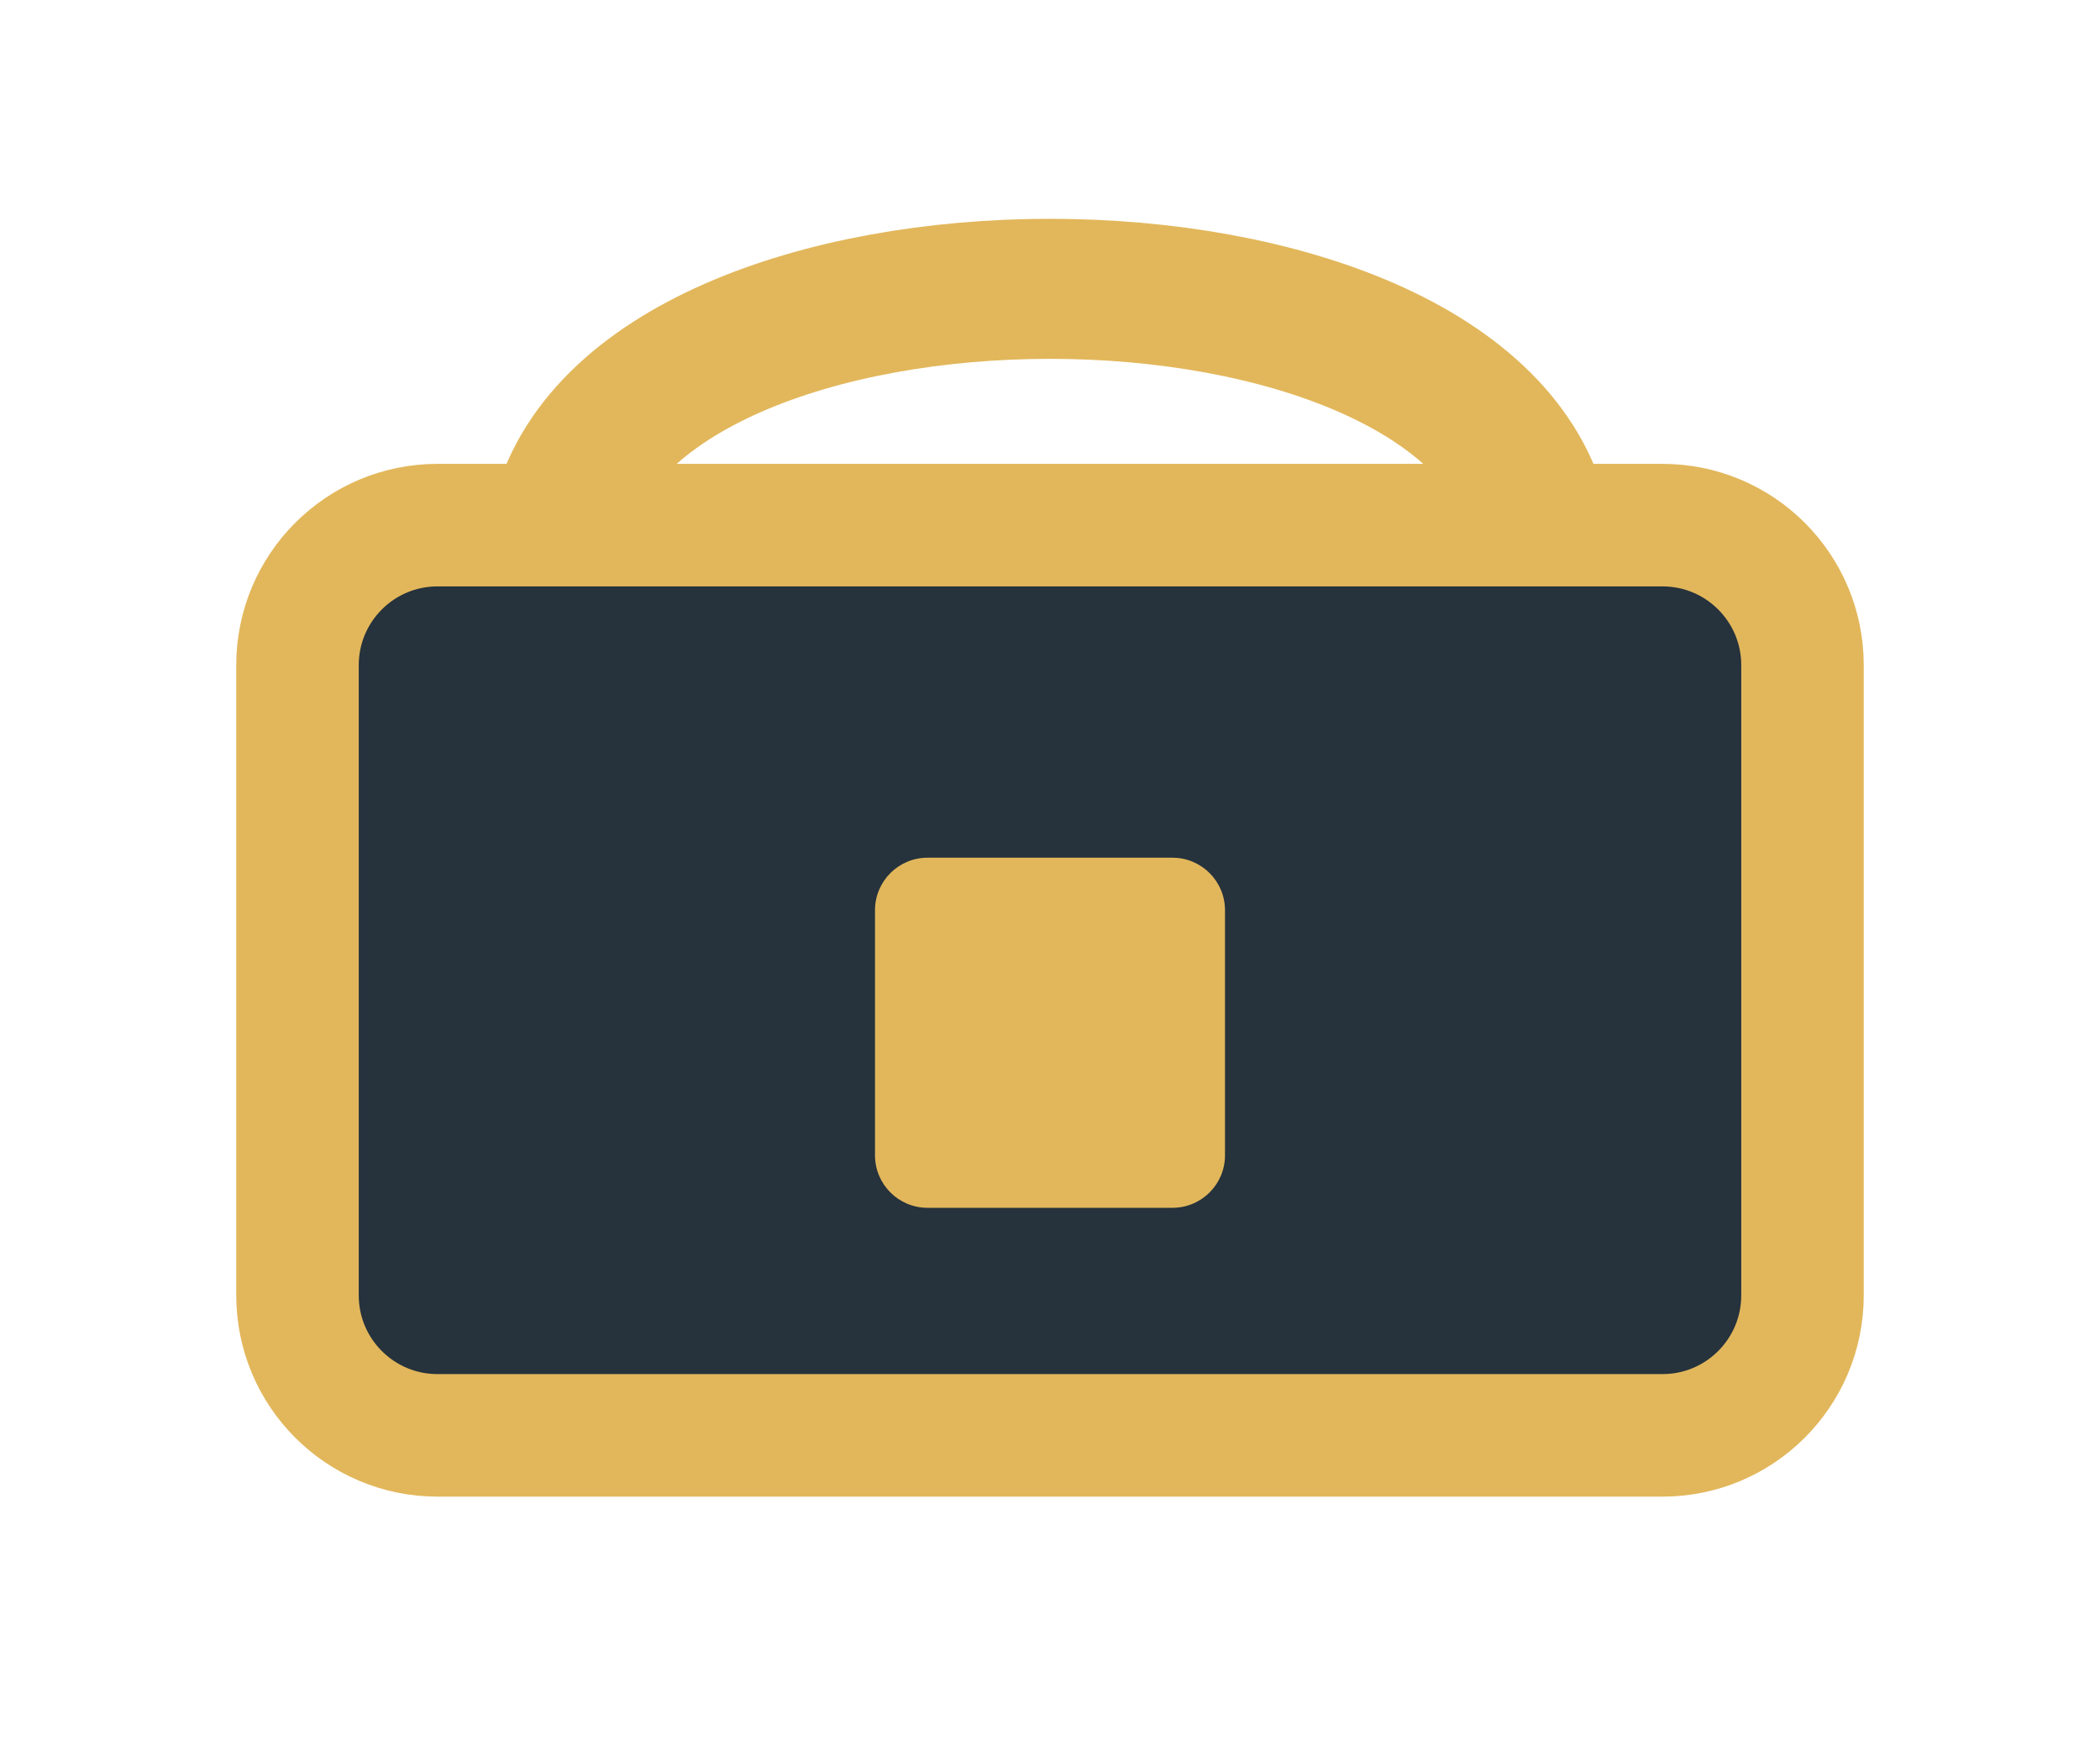
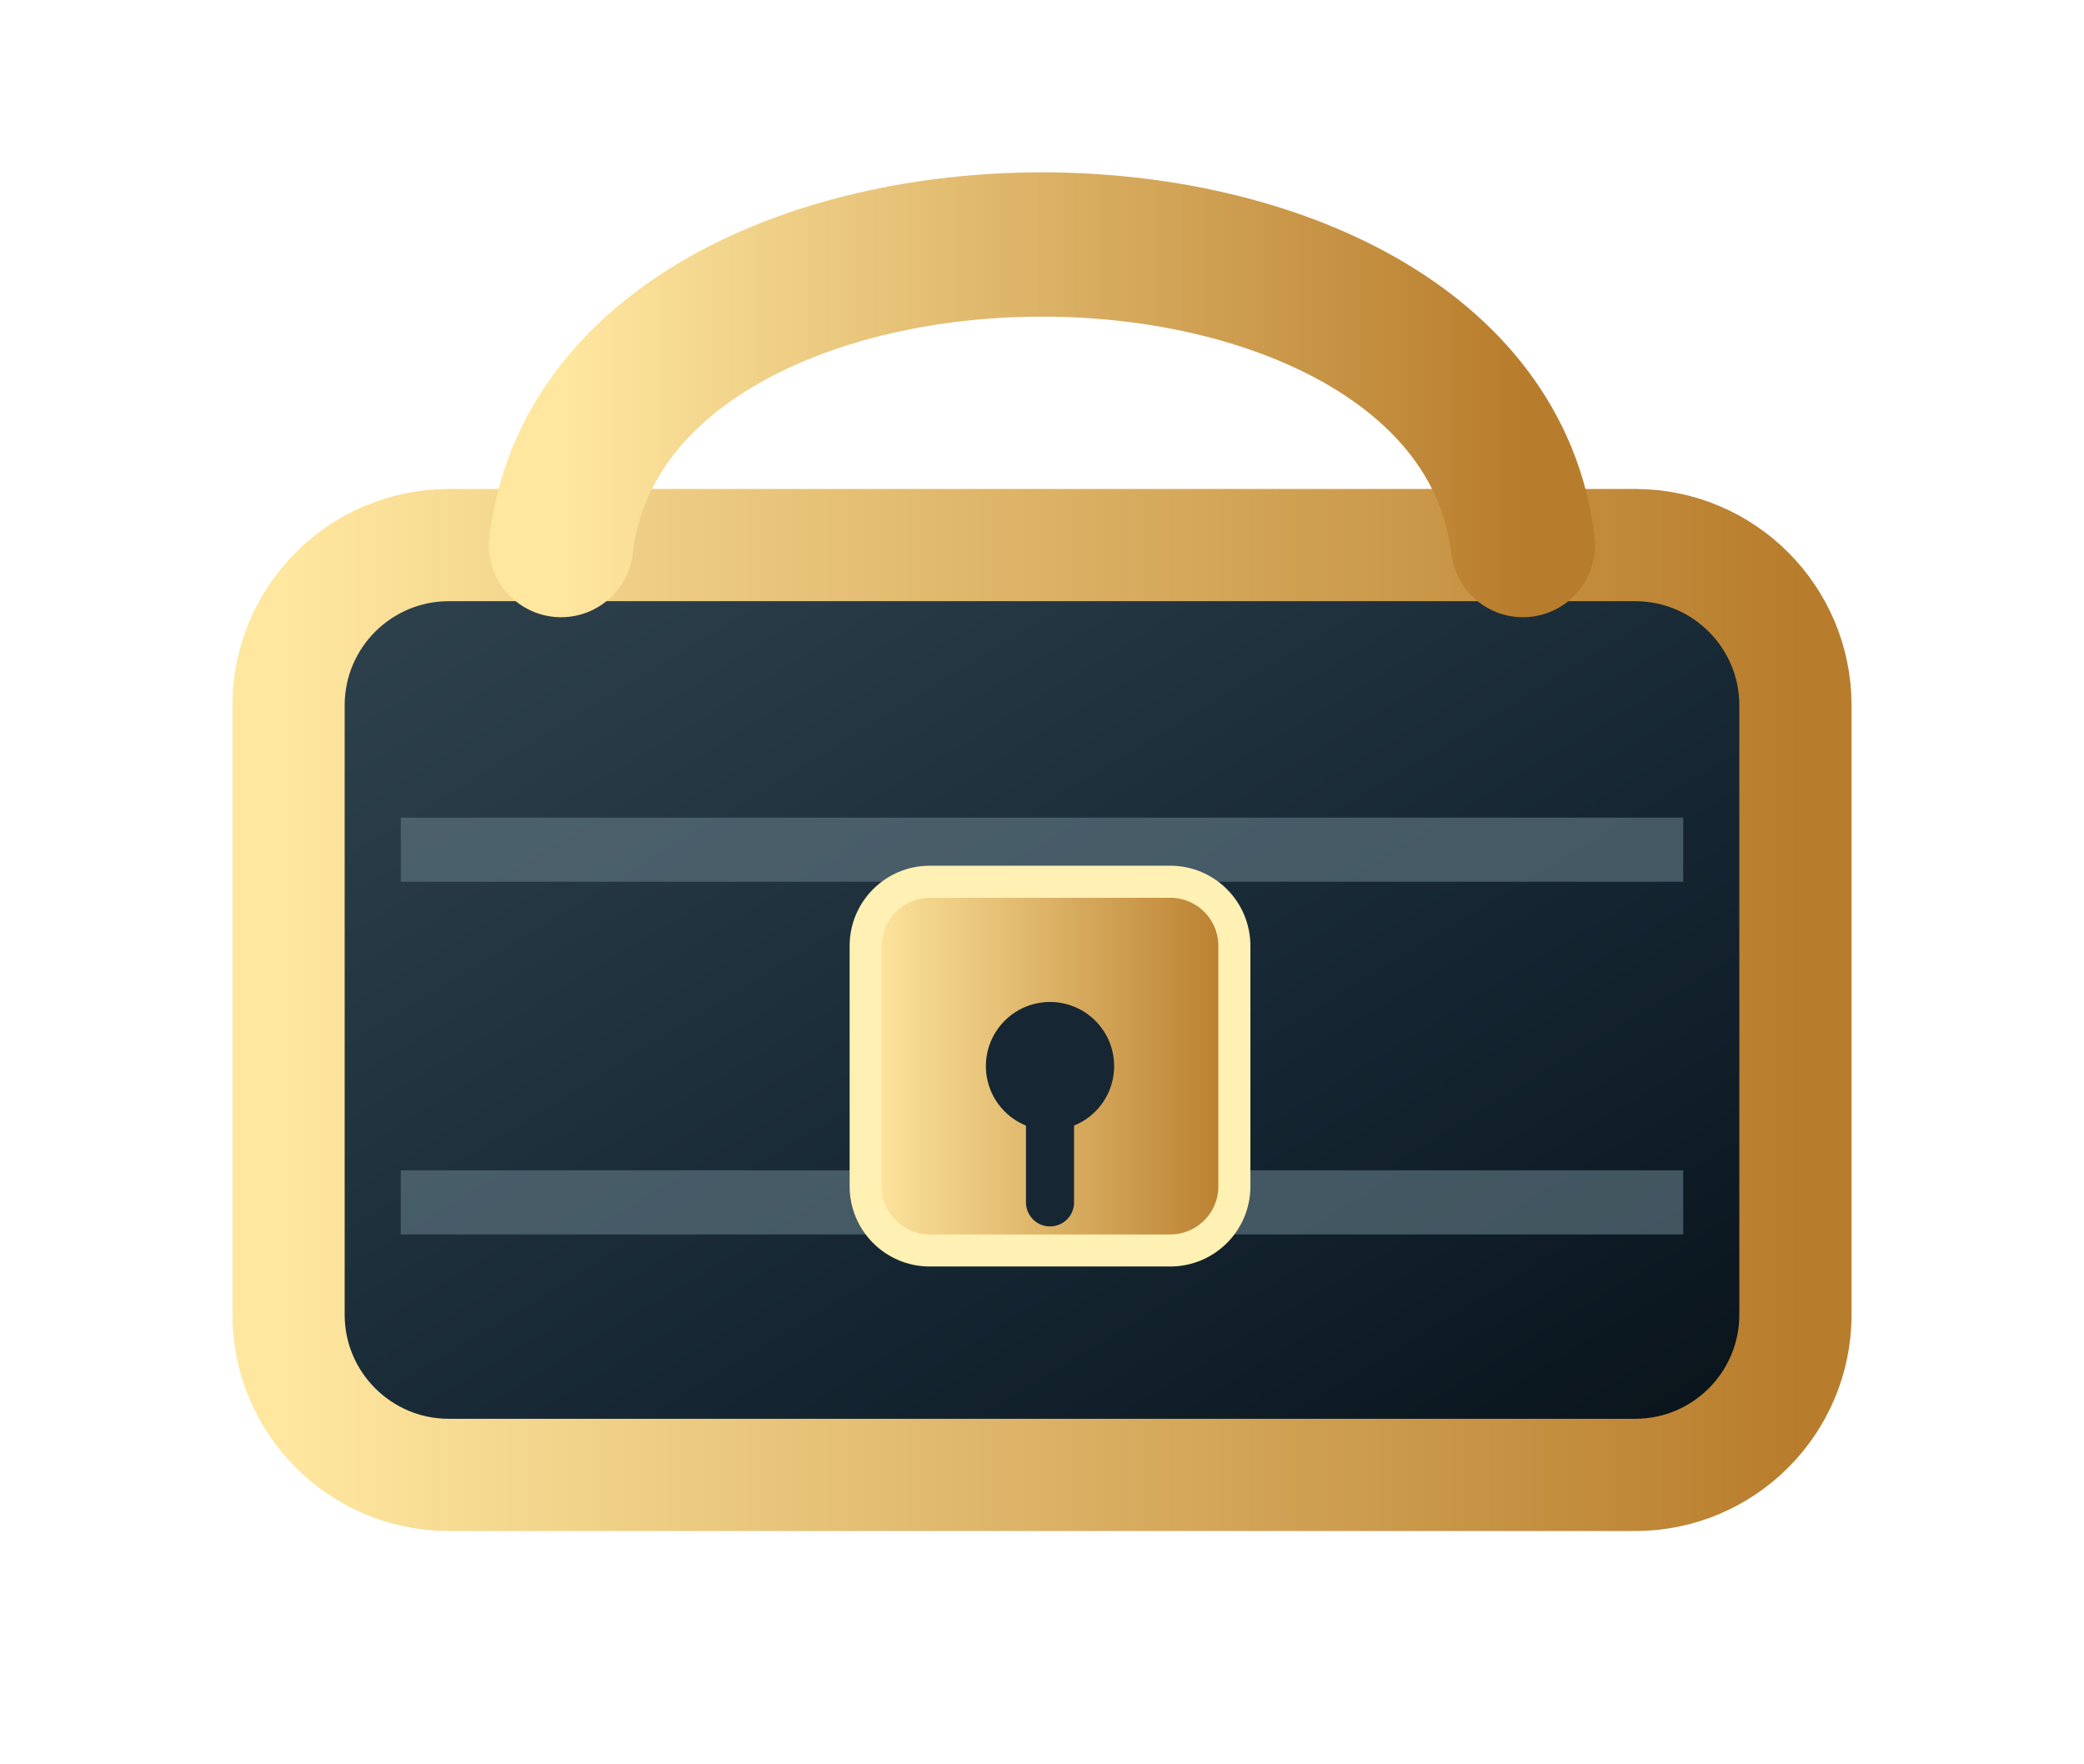
- <svg xmlns="http://www.w3.org/2000/svg" viewBox="0 0 120 100">
-   <rect x="17" y="30" width="86" height="52" rx="8" fill="#26323c" stroke="#e2b75b" stroke-width="7" />
-   <path d="M32 30c4-18 52-18 56 0" fill="none" stroke="#e2b75b" stroke-width="8" />
-   <rect x="50" y="49" width="20" height="20" rx="3" fill="#e2b75b" />
+ <svg xmlns="http://www.w3.org/2000/svg" viewBox="0 0 130 110">
+   <defs>
+     <linearGradient id="box" x1="0" x2="1" y1="0" y2="1">
+       <stop offset="0" stop-color="#30444f" />
+       <stop offset=".62" stop-color="#142531" />
+       <stop offset="1" stop-color="#081117" />
+     </linearGradient>
+     <linearGradient id="gold" x1="0" x2="1">
+       <stop offset="0" stop-color="#ffe7a0" />
+       <stop offset="1" stop-color="#b87d2c" />
+     </linearGradient>
+   </defs>
+   <rect x="18" y="34" width="94" height="58" rx="10" fill="url(#box)" stroke="url(#gold)" stroke-width="7" />
+   <path d="M35 34c3-25 57-25 60 0" fill="none" stroke="url(#gold)" stroke-width="9" stroke-linecap="round" />
+   <path d="M25 53h80M25 75h80" stroke="#5d7480" stroke-width="4" opacity=".65" />
+   <rect x="54" y="55" width="23" height="23" rx="4" fill="url(#gold)" stroke="#fff0b4" stroke-width="2" />
+   <circle cx="65.5" cy="66.5" r="4" fill="#172633" />
+   <path d="M65.5 68v7" stroke="#172633" stroke-width="3" stroke-linecap="round" />
</svg>
